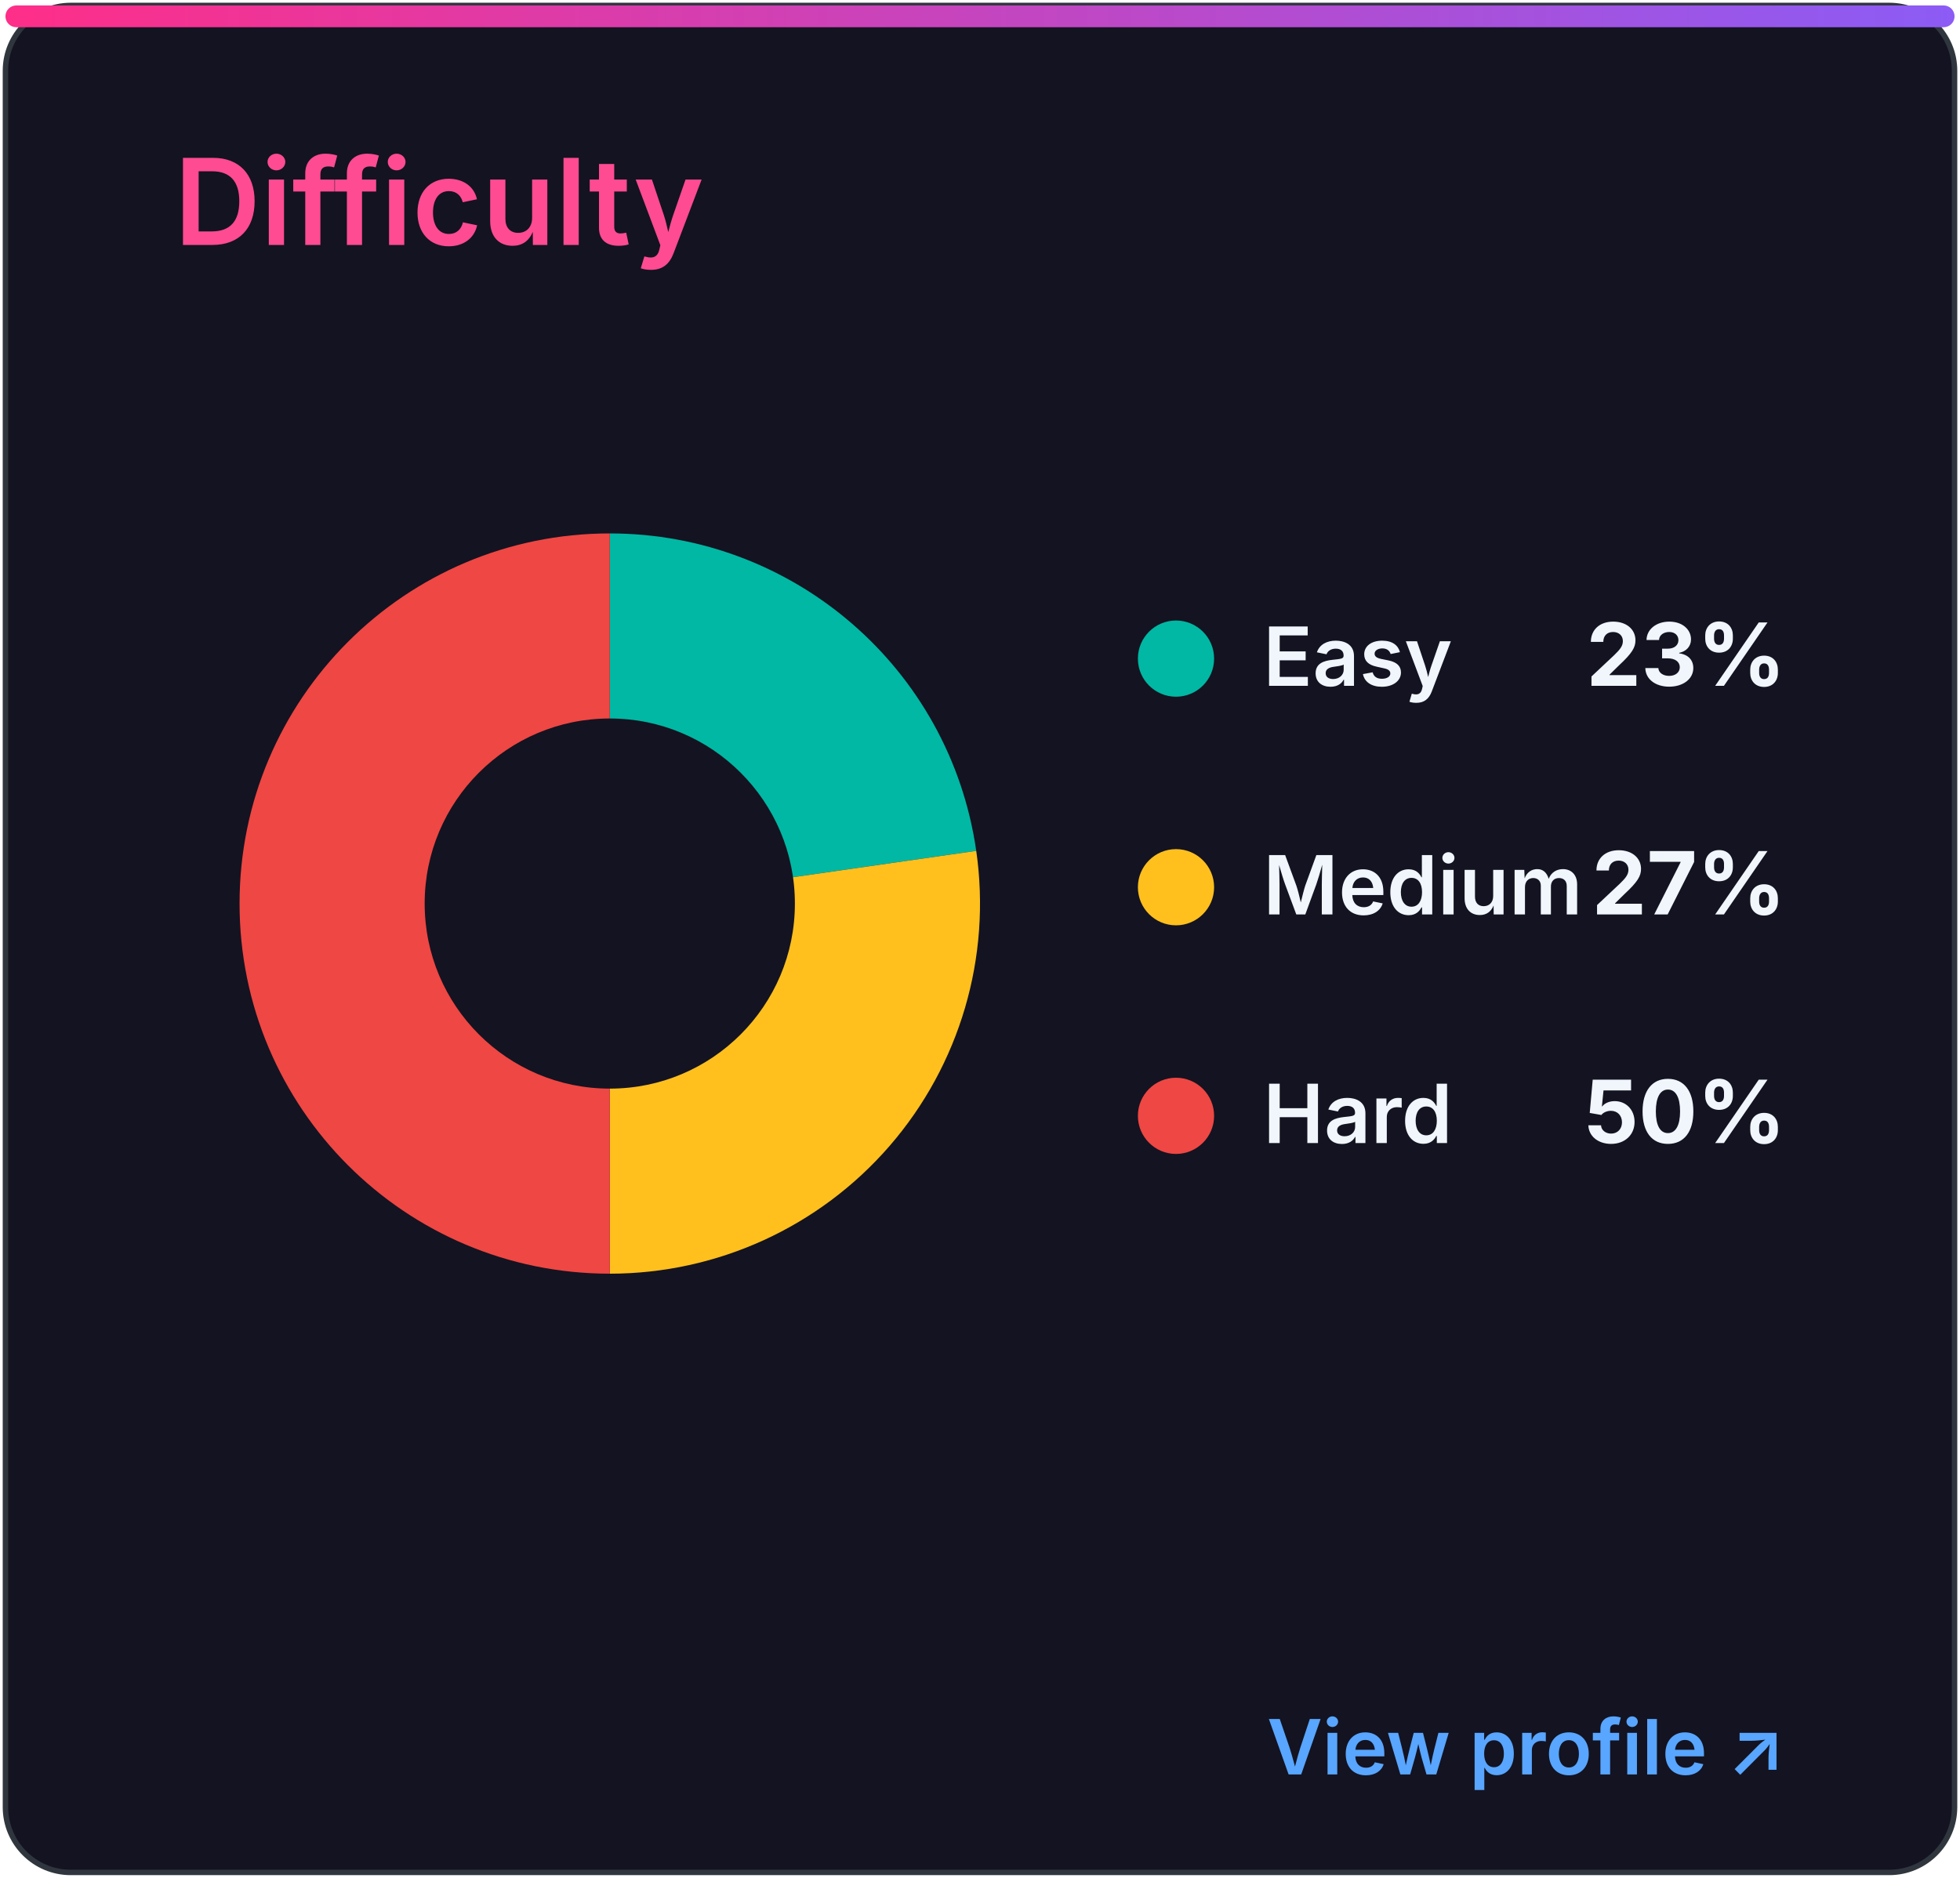
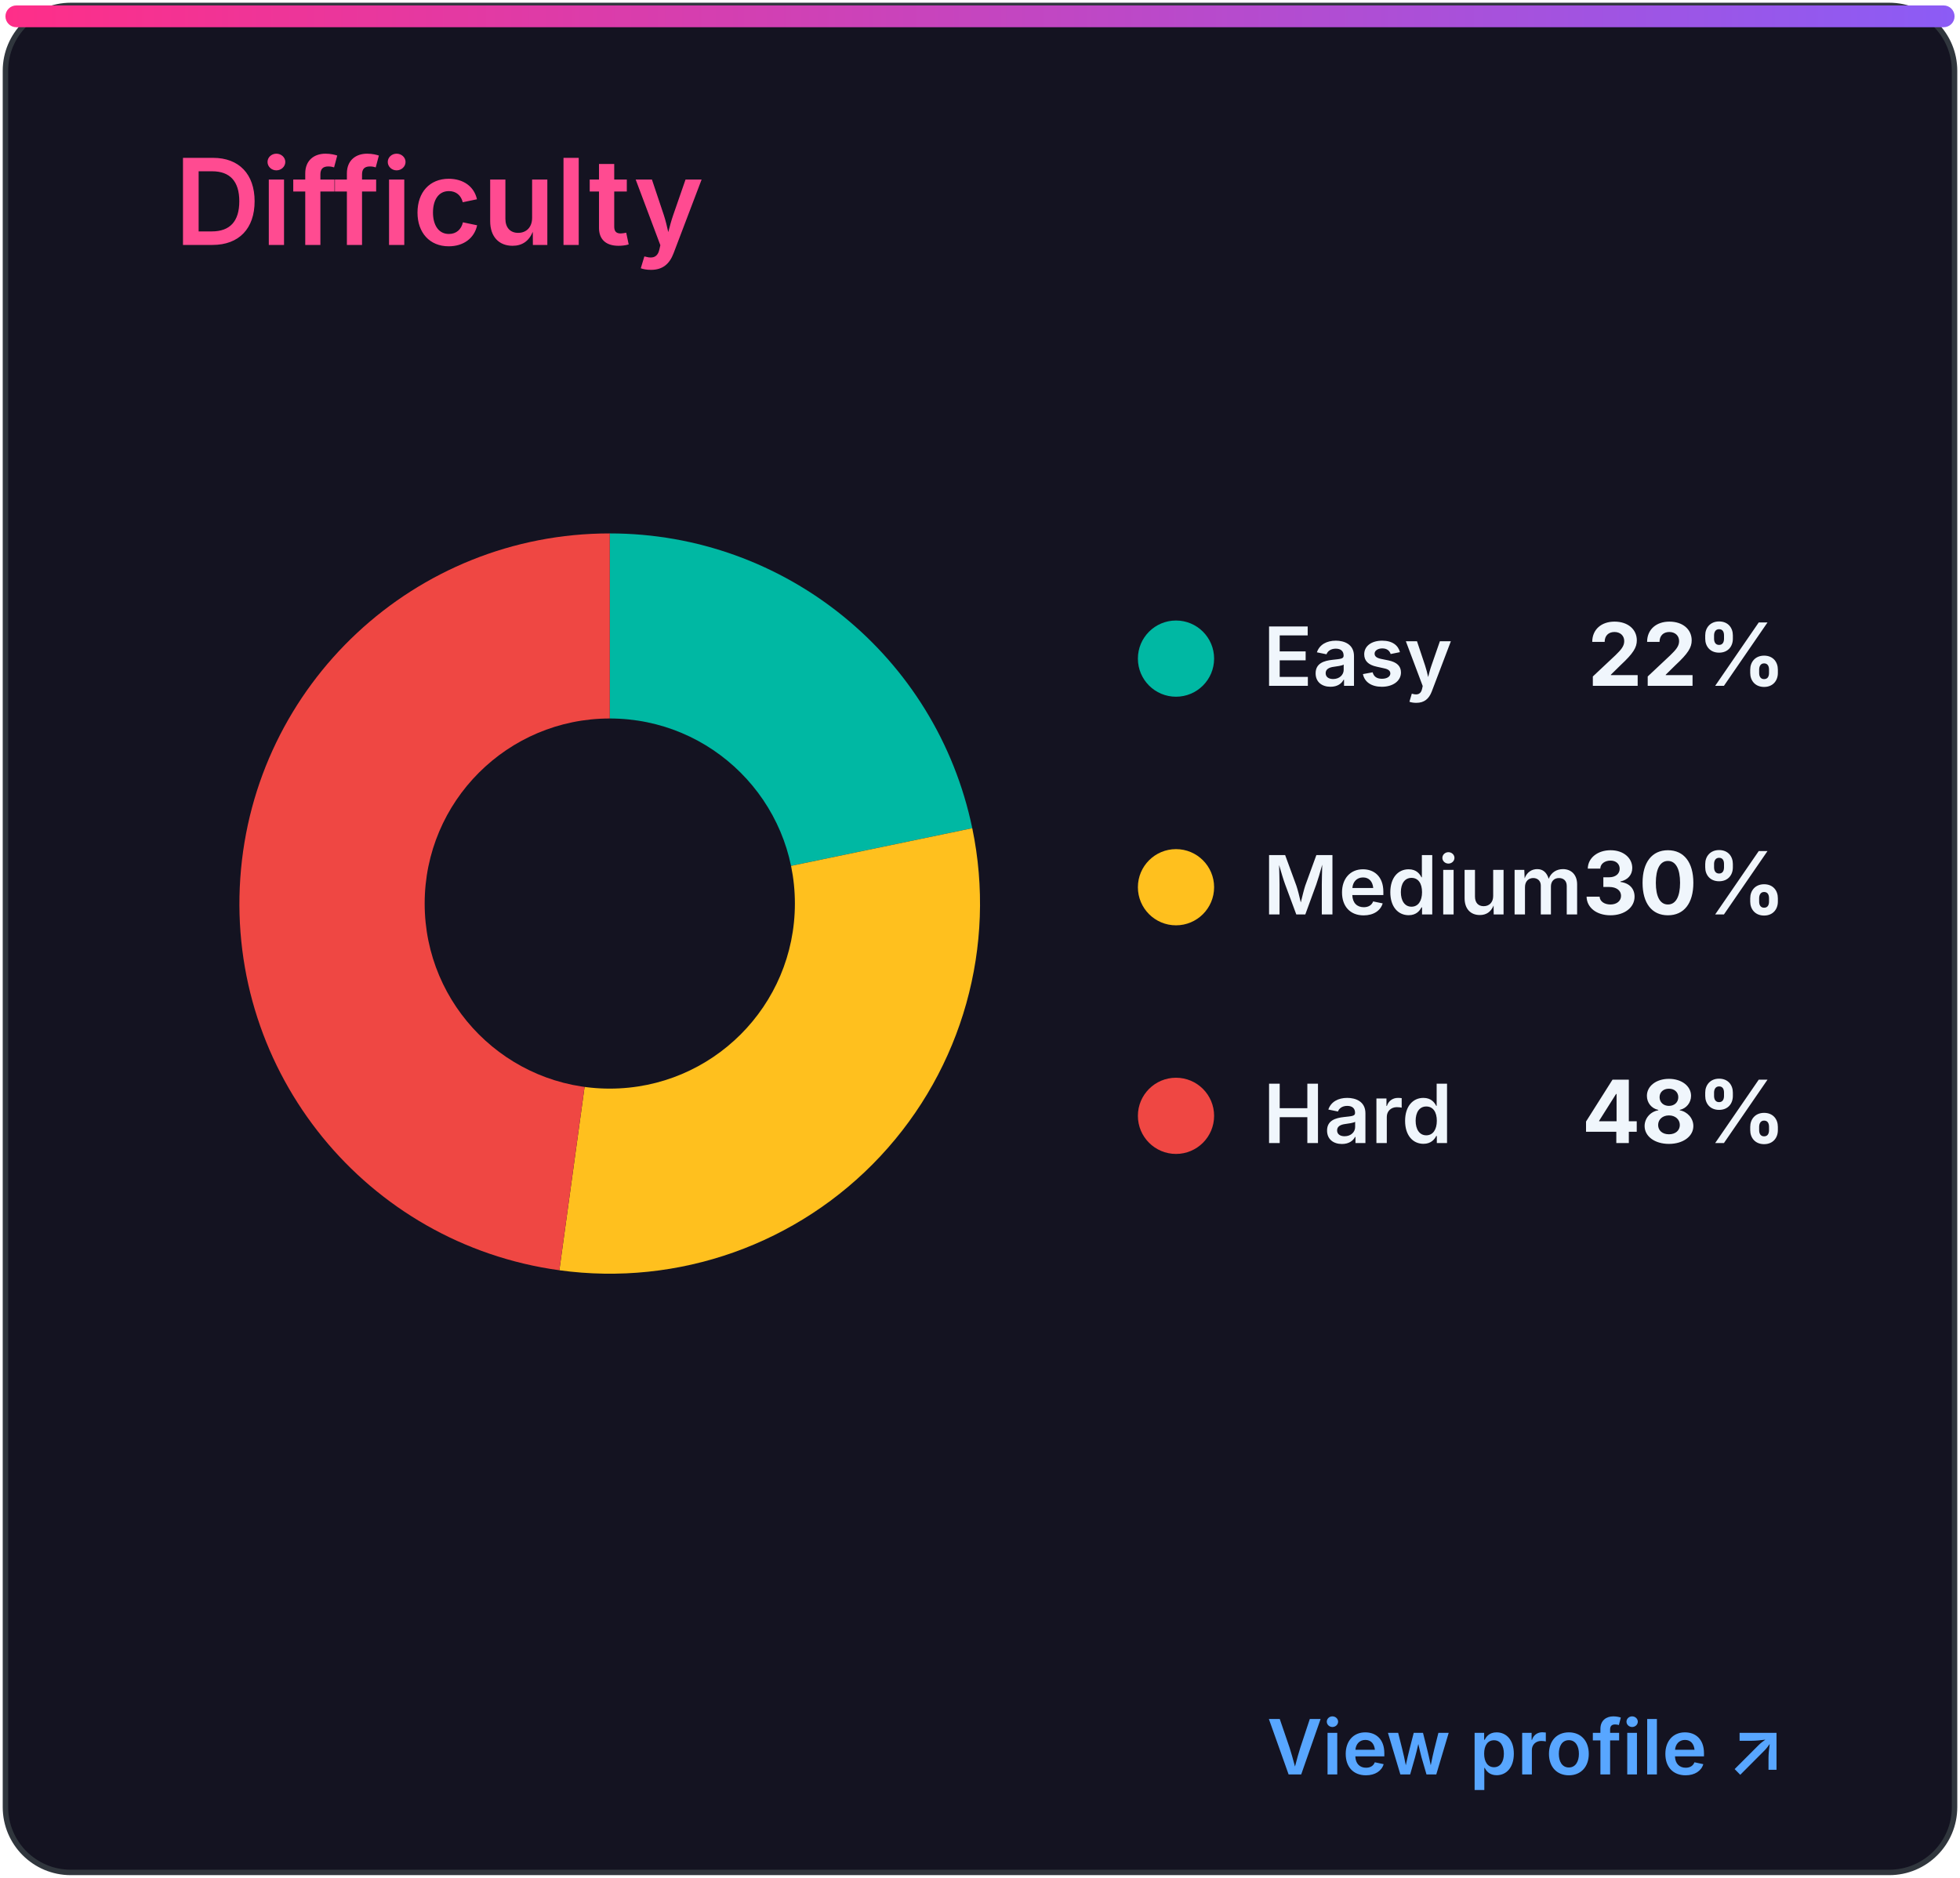
<svg xmlns="http://www.w3.org/2000/svg" width="360" height="345" viewBox="0 0 360 345" role="img" aria-labelledby="title desc">
  <defs>
    <linearGradient id="accent" x1="0" x2="1">
      <stop stop-color="#ff2e88" />
      <stop offset="1" stop-color="#8b5cf6" />
    </linearGradient>
    <clipPath id="bar">
      <rect x="32" y="82" width="296" height="8" rx="4" />
    </clipPath>
    <style>
.heading{font:600 22px -apple-system,BlinkMacSystemFont,'Segoe UI',sans-serif;fill:#ff4b91}
.eyebrow{font:600 10px -apple-system,BlinkMacSystemFont,'Segoe UI',sans-serif;letter-spacing:1.2px;fill:#8b949e}
.total{font:700 52px -apple-system,BlinkMacSystemFont,'Segoe UI',sans-serif;fill:#f0f6fc}
.metric{font:600 15px -apple-system,BlinkMacSystemFont,'Segoe UI',sans-serif;fill:#f0f6fc}
.count{font:700 16px -apple-system,BlinkMacSystemFont,'Segoe UI',sans-serif;fill:#f0f6fc}
.muted{font:500 13px -apple-system,BlinkMacSystemFont,'Segoe UI',sans-serif;fill:#8b949e}
.language{font:700 31px -apple-system,BlinkMacSystemFont,'Segoe UI',sans-serif;fill:#f0f6fc}
.link{font:600 14px -apple-system,BlinkMacSystemFont,'Segoe UI',sans-serif;fill:#58a6ff}
</style>
  </defs>
  <rect x="1" y="1" width="358" height="343" rx="12" fill="#141321" stroke="#30363d" />
  <rect x="1" y="1" width="358" height="4" rx="2" fill="url(#accent)" />
  <text x="32" y="45" class="heading">Difficulty</text>
-   <path d="M 112 166 L 112.00 98.00 A 68 68 0 0 1 179.31 156.32 Z" fill="#00b8a3" />
-   <path d="M 112 166 L 179.31 156.32 A 68 68 0 0 1 112.00 234.00 Z" fill="#ffc01e" />
-   <path d="M 112 166 L 112.00 234.00 A 68 68 0 0 1 112.00 98.00 Z" fill="#ef4743" />
+   <path d="M 112 166 L 112.00 98.00 A 68 68 0 0 1 178.58 152.16 Z" fill="#00b8a3" />
+   <path d="M 112 166 L 178.58 152.16 A 68 68 0 0 1 102.74 233.37 Z" fill="#ffc01e" />
+   <path d="M 112 166 L 102.74 233.37 A 68 68 0 0 1 112.00 98.00 Z" fill="#ef4743" />
  <circle cx="112" cy="166" r="34" fill="#141321" />
  <circle cx="216" cy="121" r="7" fill="#00b8a3" />
  <text x="232" y="126" class="metric">Easy</text>
-   <text x="328" y="126" class="count" text-anchor="end">23%</text>
+   <text x="328" y="126" class="count" text-anchor="end">22%</text>
  <circle cx="216" cy="163" r="7" fill="#ffc01e" />
  <text x="232" y="168" class="metric">Medium</text>
-   <text x="328" y="168" class="count" text-anchor="end">27%</text>
+   <text x="328" y="168" class="count" text-anchor="end">30%</text>
  <circle cx="216" cy="205" r="7" fill="#ef4743" />
  <text x="232" y="210" class="metric">Hard</text>
-   <text x="328" y="210" class="count" text-anchor="end">50%</text>
+   <text x="328" y="210" class="count" text-anchor="end">48%</text>
  <text x="328" y="326" class="link" text-anchor="end">View profile ↗</text>
</svg>
